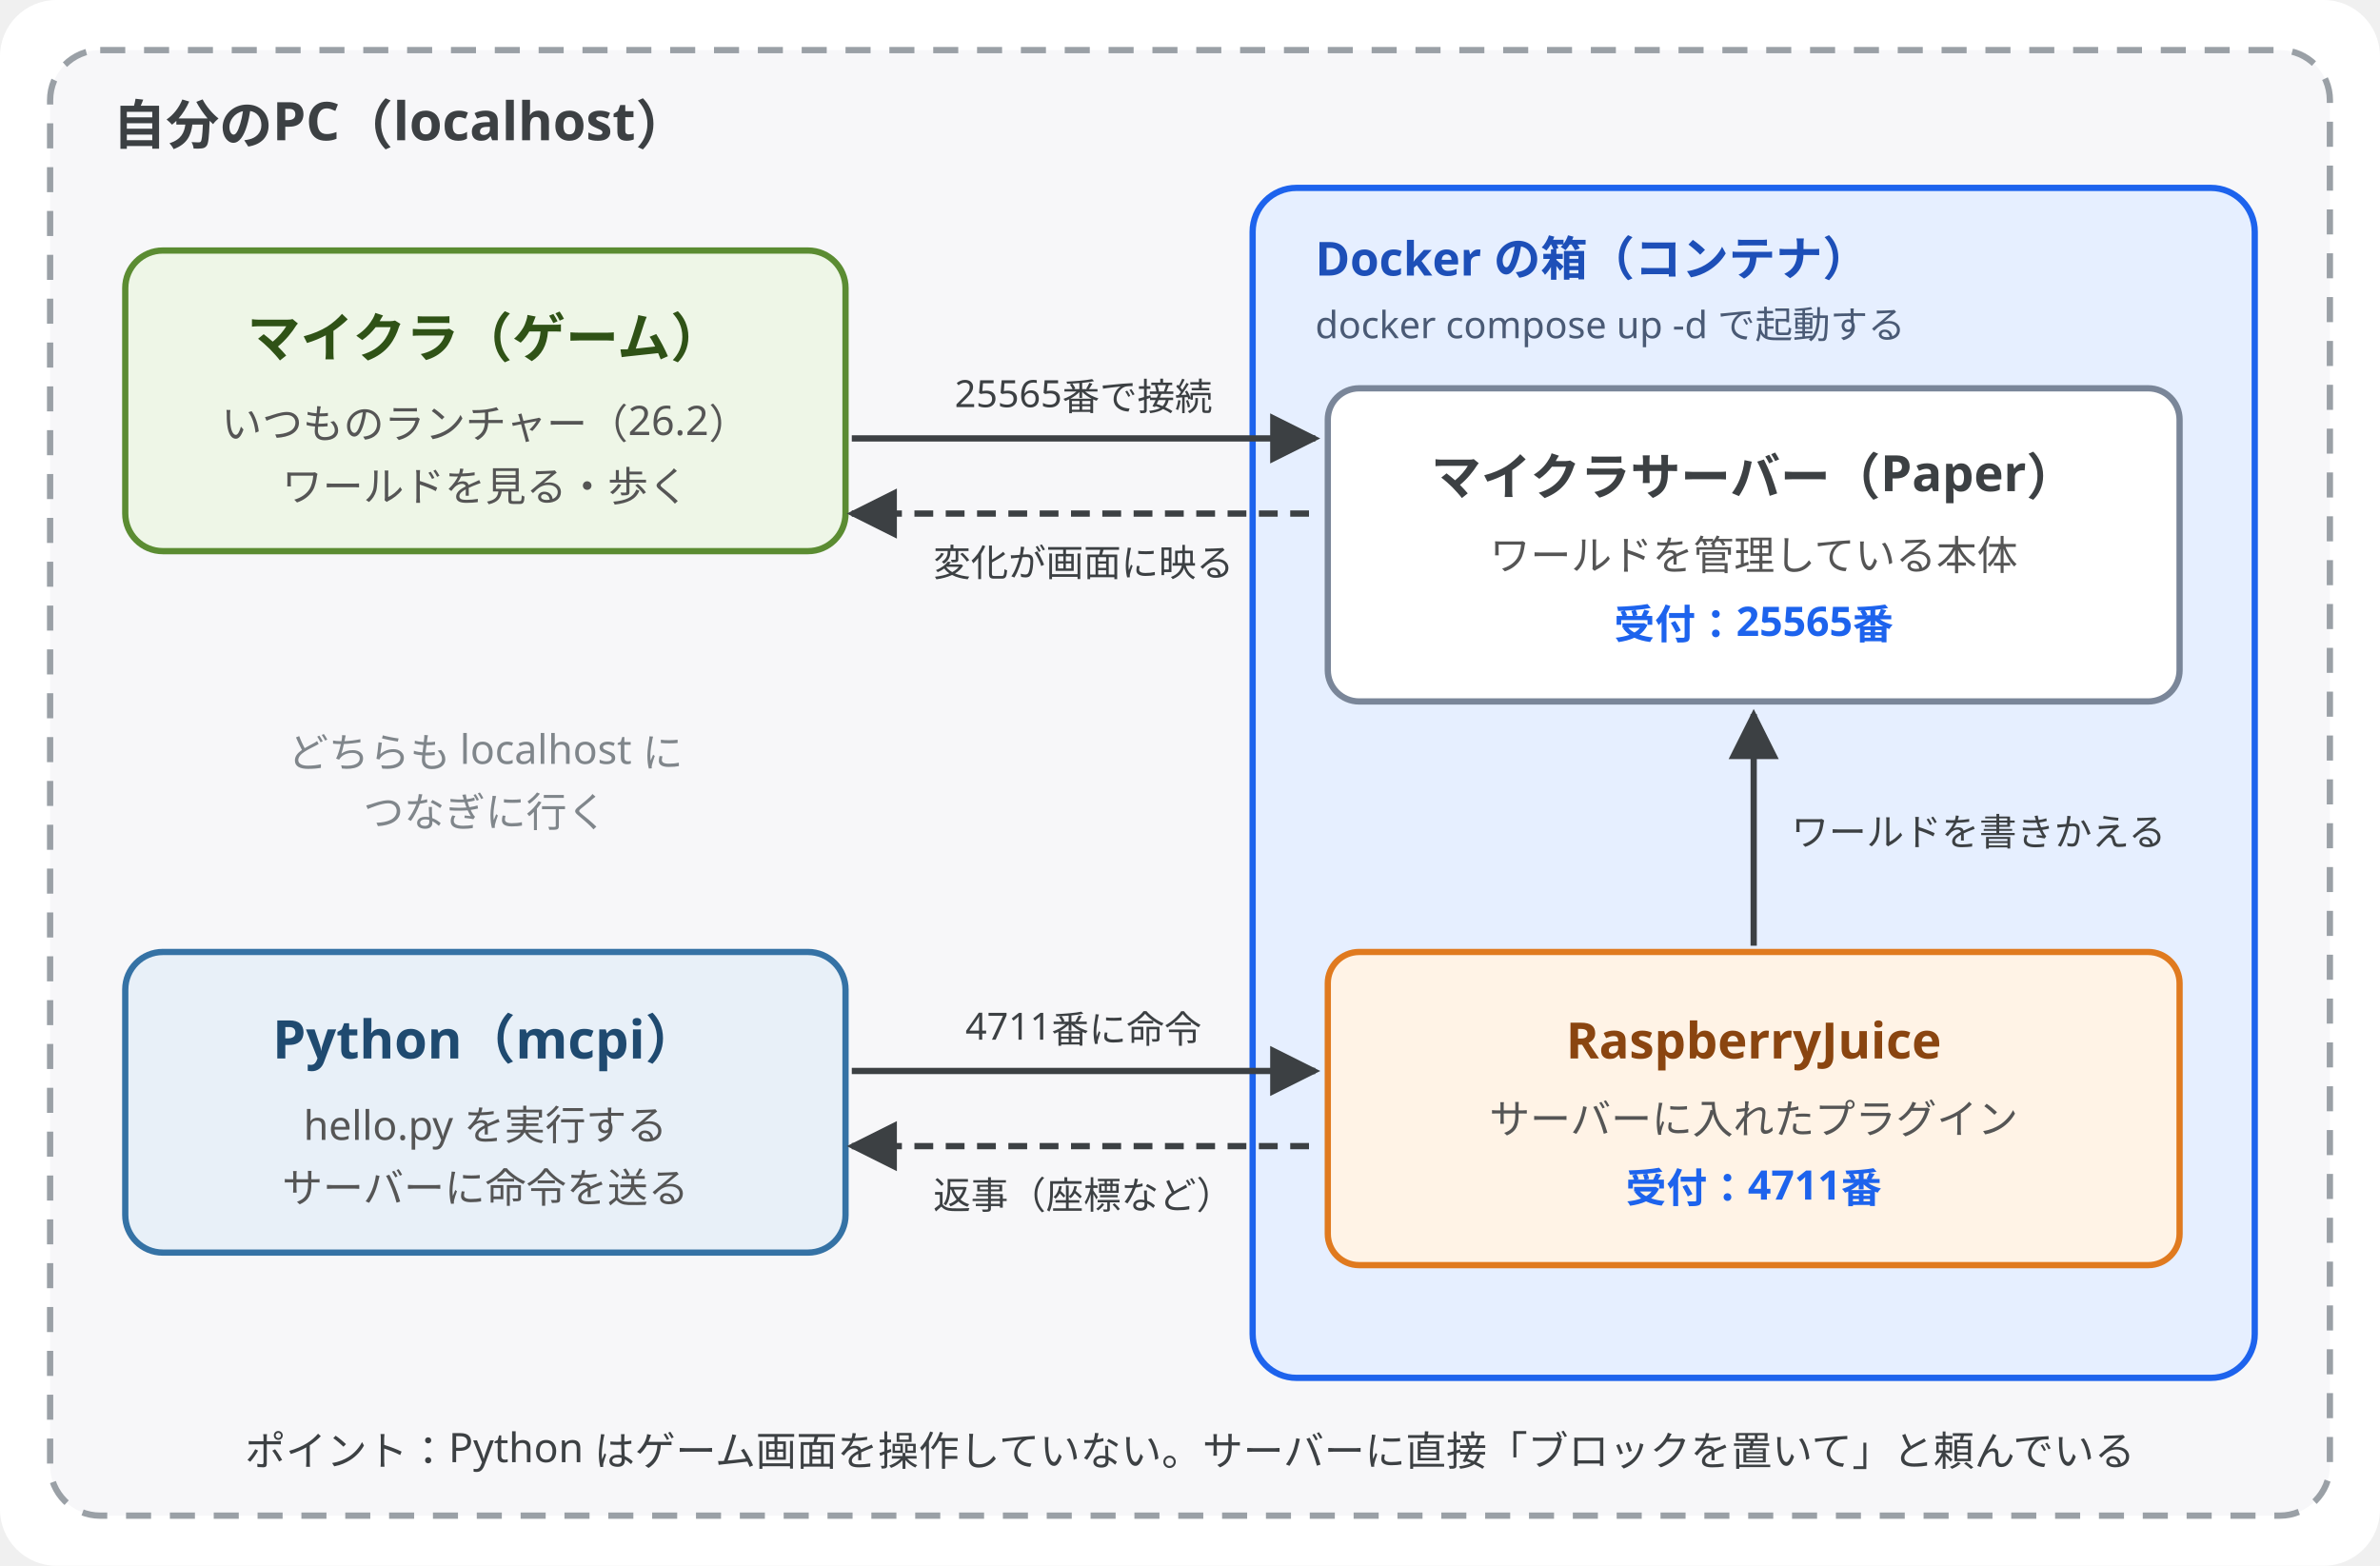
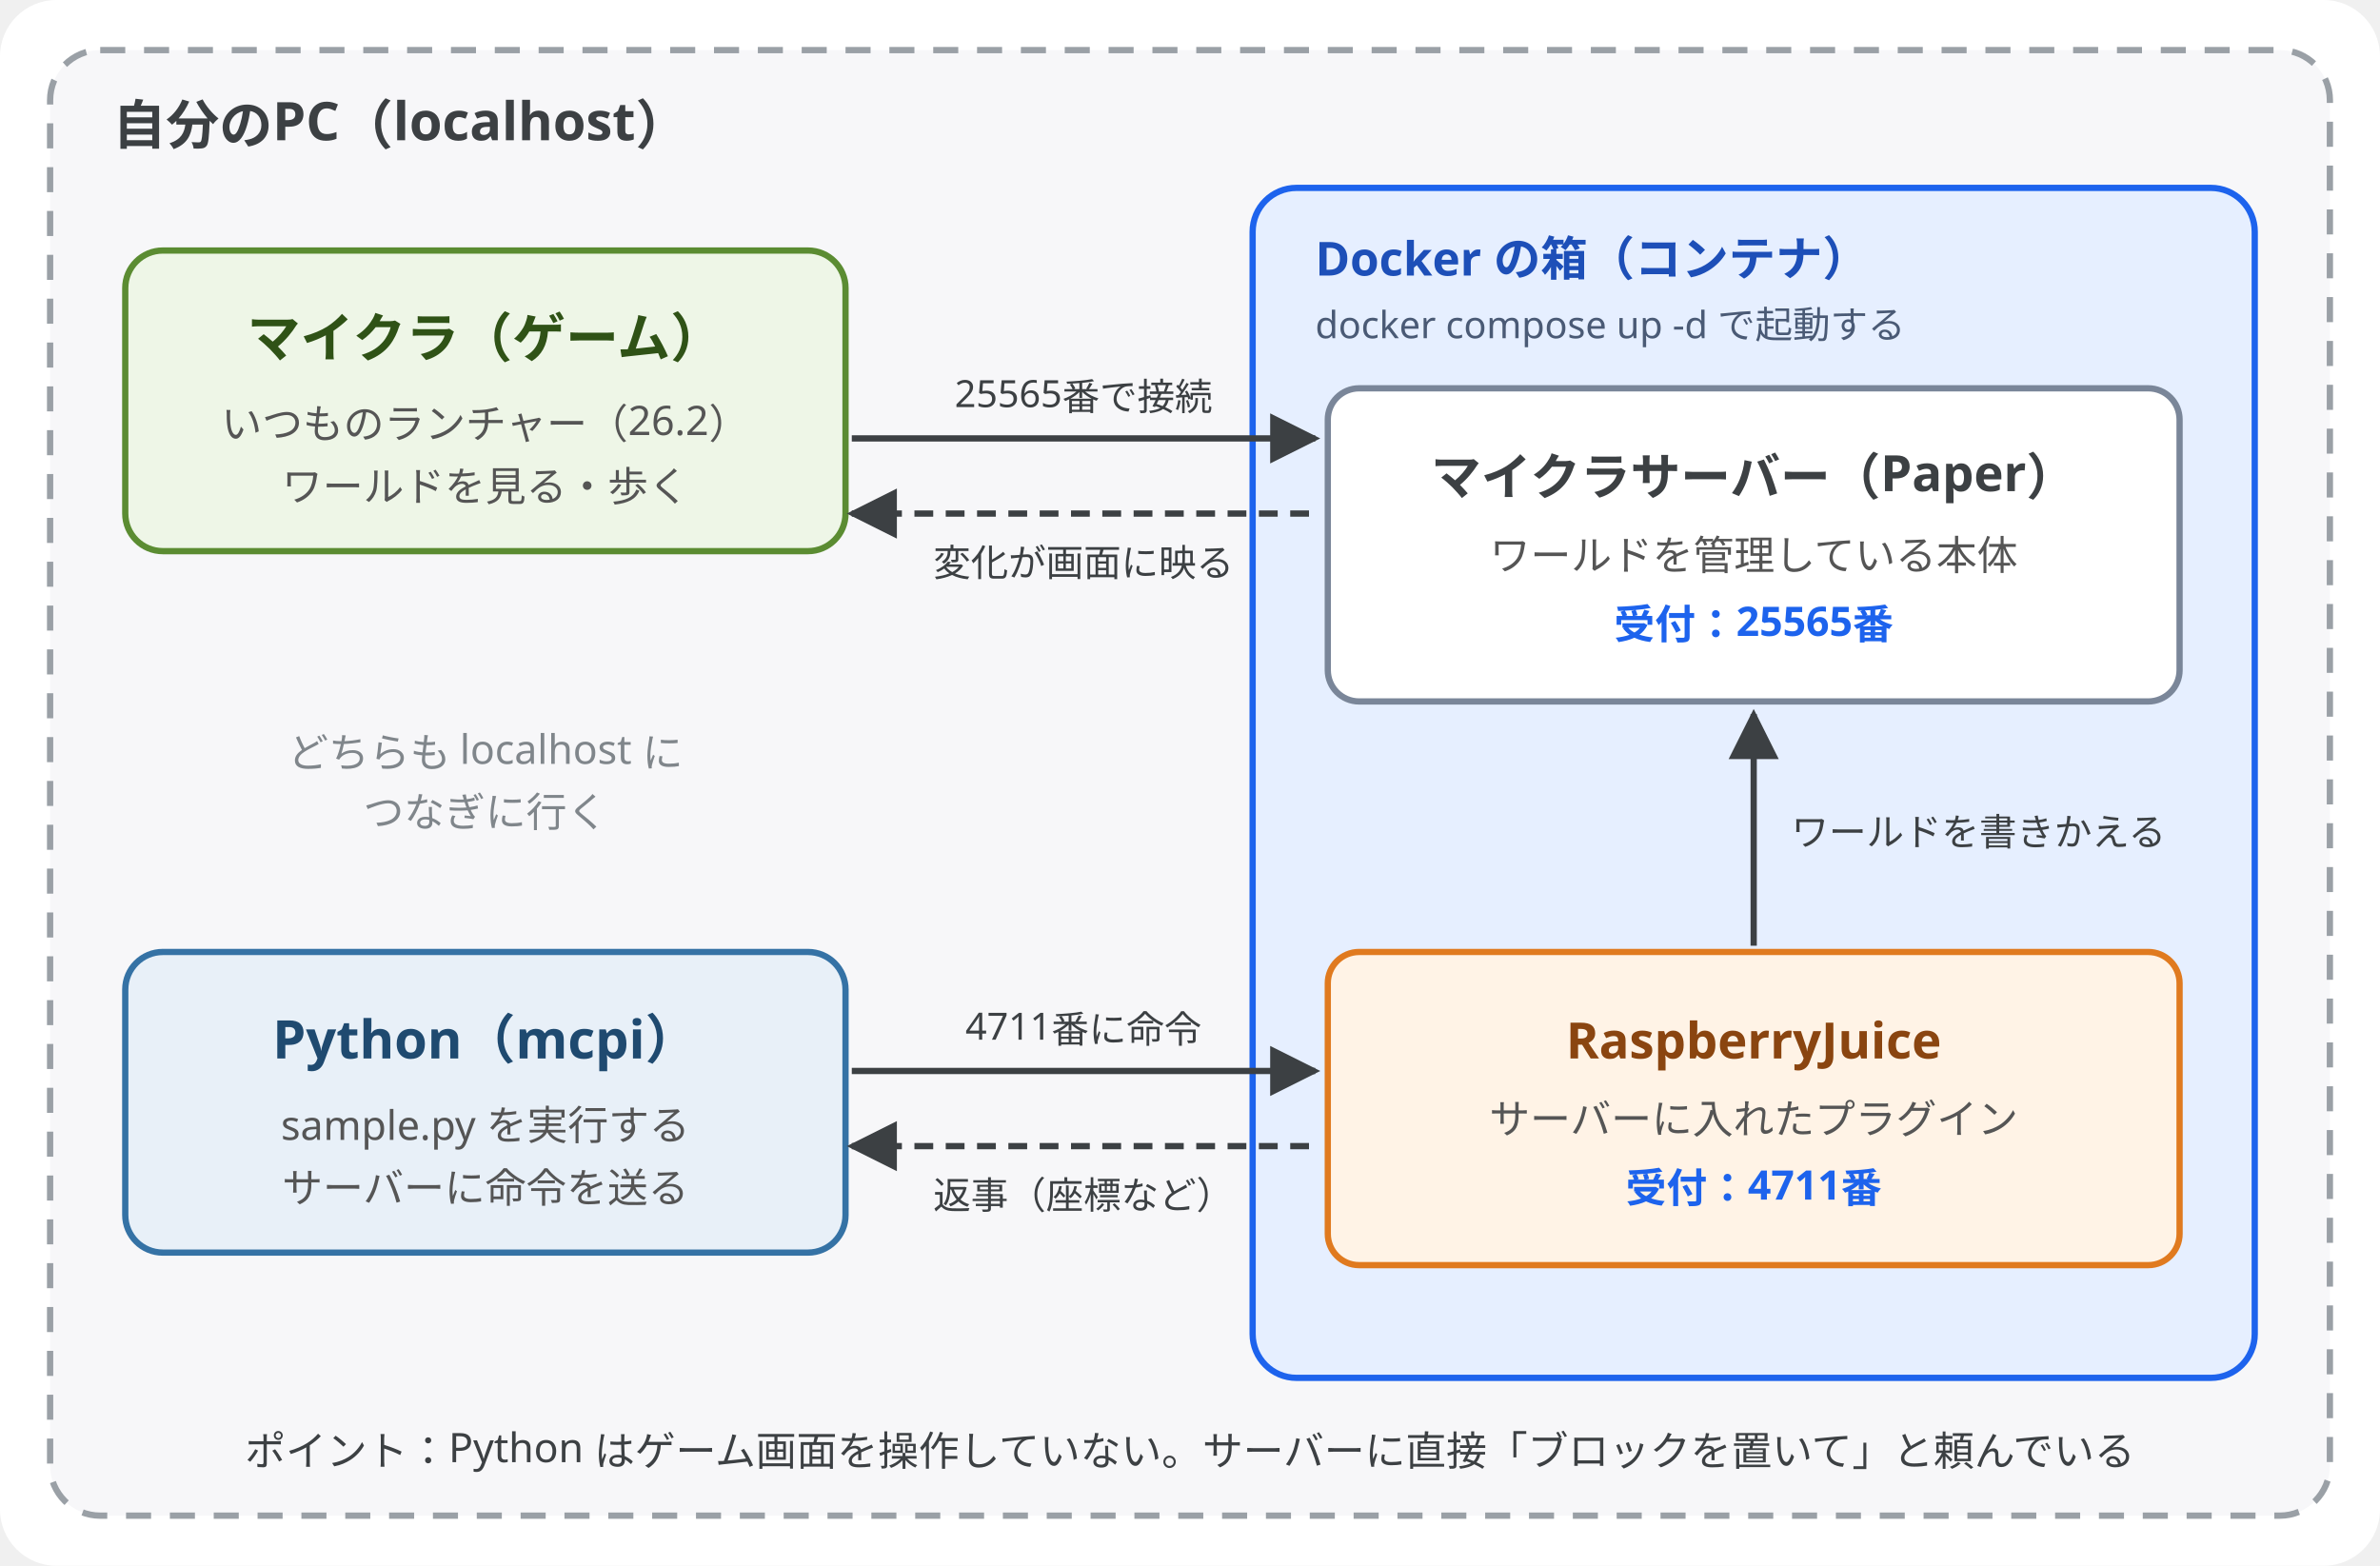
<svg xmlns="http://www.w3.org/2000/svg" width="760" height="500" viewBox="0 0 760 500" font-family="'Hiragino Sans', 'Hiragino Kaku Gothic ProN', 'Yu Gothic', 'Meiryo', 'Noto Sans JP', sans-serif">
  <defs>
    <marker id="arrow" viewBox="0 0 10 10" refX="9" refY="5" markerWidth="8" markerHeight="8" orient="auto-start-reverse">
      <path d="M0,0 L10,5 L0,10 z" fill="#3c4043" />
    </marker>
  </defs>
  <rect x="0" y="0" width="760" height="500" rx="18" fill="#ffffff" />
  <rect x="16" y="16" width="728" height="468" rx="16" fill="#f7f7f9" stroke="#9aa0a6" stroke-width="2" stroke-dasharray="8 6" />
  <text x="36" y="46" font-size="17" font-weight="bold" fill="#3c4043">自分のPC（localhost）</text>
  <rect x="40" y="80" width="230" height="96" rx="12" fill="#eef6e7" stroke="#5b8c32" stroke-width="2" />
  <text x="155" y="114" font-size="17" font-weight="bold" fill="#2f5216" text-anchor="middle">マイクラ（ゲーム）</text>
  <text x="155" y="140" font-size="13" fill="#555" text-anchor="middle">いつものランチャー（26.2）</text>
  <text x="155" y="160" font-size="13" fill="#555" text-anchor="middle">ワールドを見る・歩く</text>
  <rect x="40" y="304" width="230" height="96" rx="12" fill="#e8f0f8" stroke="#3572a5" stroke-width="2" />
  <text x="155" y="338" font-size="17" font-weight="bold" fill="#1f4a70" text-anchor="middle">Python（mcpi）</text>
-   <text x="155" y="364" font-size="13" fill="#555" text-anchor="middle">hello.py を実行する</text>
+   <text x="155" y="364" font-size="13" fill="#555" text-anchor="middle">sample.py を実行する</text>
  <text x="155" y="384" font-size="13" fill="#555" text-anchor="middle">サーバーに命令を送る</text>
  <text x="155" y="245" font-size="13" fill="#80868b" text-anchor="middle">どちらも localhost に</text>
  <text x="155" y="264" font-size="13" fill="#80868b" text-anchor="middle">つなぎに行く</text>
  <rect x="400" y="60" width="320" height="380" rx="14" fill="#e6efff" stroke="#1d63ed" stroke-width="2" />
  <text x="420" y="88" font-size="15" font-weight="bold" fill="#1d4fb8">Docker の箱（コンテナ）</text>
  <text x="420" y="108" font-size="12" fill="#4a5a75">docker compose up -d で起動する</text>
  <rect x="424" y="124" width="272" height="100" rx="10" fill="#ffffff" stroke="#7a8699" stroke-width="2" />
  <text x="560" y="158" font-size="16" font-weight="bold" fill="#3c4043" text-anchor="middle">マイクラサーバー（Paper）</text>
  <text x="560" y="182" font-size="13" fill="#555" text-anchor="middle">ワールドを管理している本体</text>
  <text x="560" y="204" font-size="13" font-weight="bold" fill="#1d63ed" text-anchor="middle">受付：25565番</text>
  <rect x="424" y="304" width="272" height="100" rx="10" fill="#fff3e6" stroke="#e07a1f" stroke-width="2" />
  <text x="560" y="338" font-size="16" font-weight="bold" fill="#8a4510" text-anchor="middle">RaspberryJuice</text>
  <text x="560" y="362" font-size="13" fill="#555" text-anchor="middle">サーバーに入れたプラグイン</text>
  <text x="560" y="384" font-size="13" font-weight="bold" fill="#1d63ed" text-anchor="middle">受付：4711番</text>
  <line x1="560" y1="302" x2="560" y2="228" stroke="#3c4043" stroke-width="2" marker-end="url(#arrow)" />
  <text x="572" y="270" font-size="12" fill="#3c4043">ワールドを書きかえる</text>
  <line x1="272" y1="140" x2="420" y2="140" stroke="#3c4043" stroke-width="2" marker-end="url(#arrow)" />
  <text x="346" y="130" font-size="12" fill="#3c4043" text-anchor="middle">25565番で接続</text>
  <line x1="272" y1="164" x2="420" y2="164" stroke="#3c4043" stroke-width="2" stroke-dasharray="6 4" marker-start="url(#arrow)" />
  <text x="346" y="184" font-size="12" fill="#3c4043" text-anchor="middle">変化が画面に映る</text>
  <line x1="272" y1="342" x2="420" y2="342" stroke="#3c4043" stroke-width="2" marker-end="url(#arrow)" />
  <text x="346" y="332" font-size="12" fill="#3c4043" text-anchor="middle">4711番に命令</text>
  <line x1="272" y1="366" x2="420" y2="366" stroke="#3c4043" stroke-width="2" stroke-dasharray="6 4" marker-start="url(#arrow)" />
  <text x="346" y="386" font-size="12" fill="#3c4043" text-anchor="middle">返事（座標など）</text>
  <text x="380" y="468" font-size="13" fill="#3c4043" text-anchor="middle">ポイント：Python はゲーム画面を操作していない。サーバーに直接「ブロックを置いて」と頼んでいる</text>
</svg>
